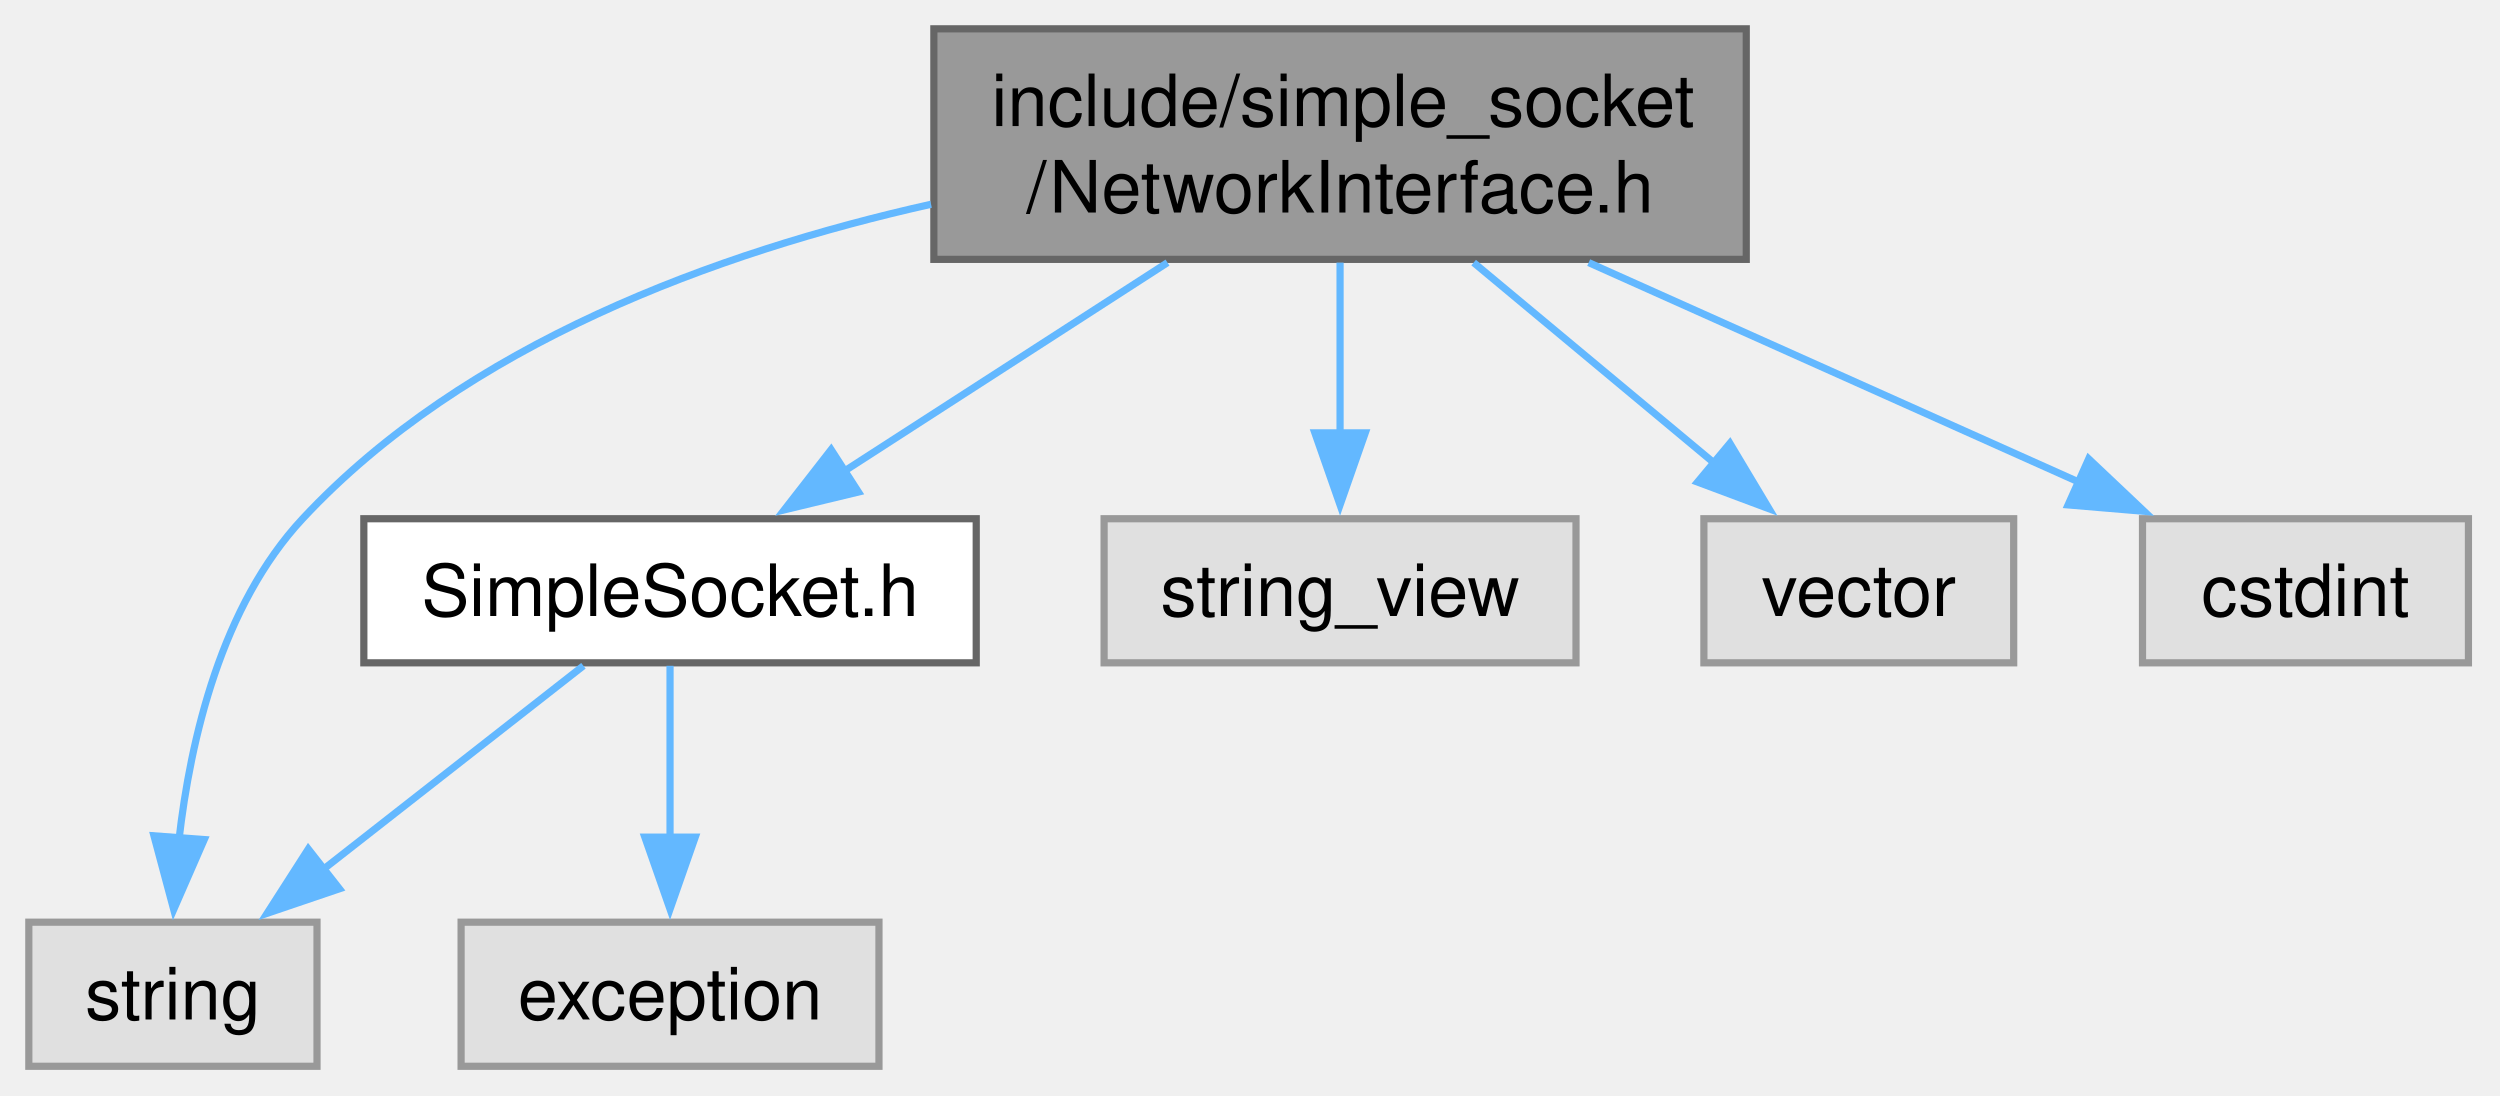
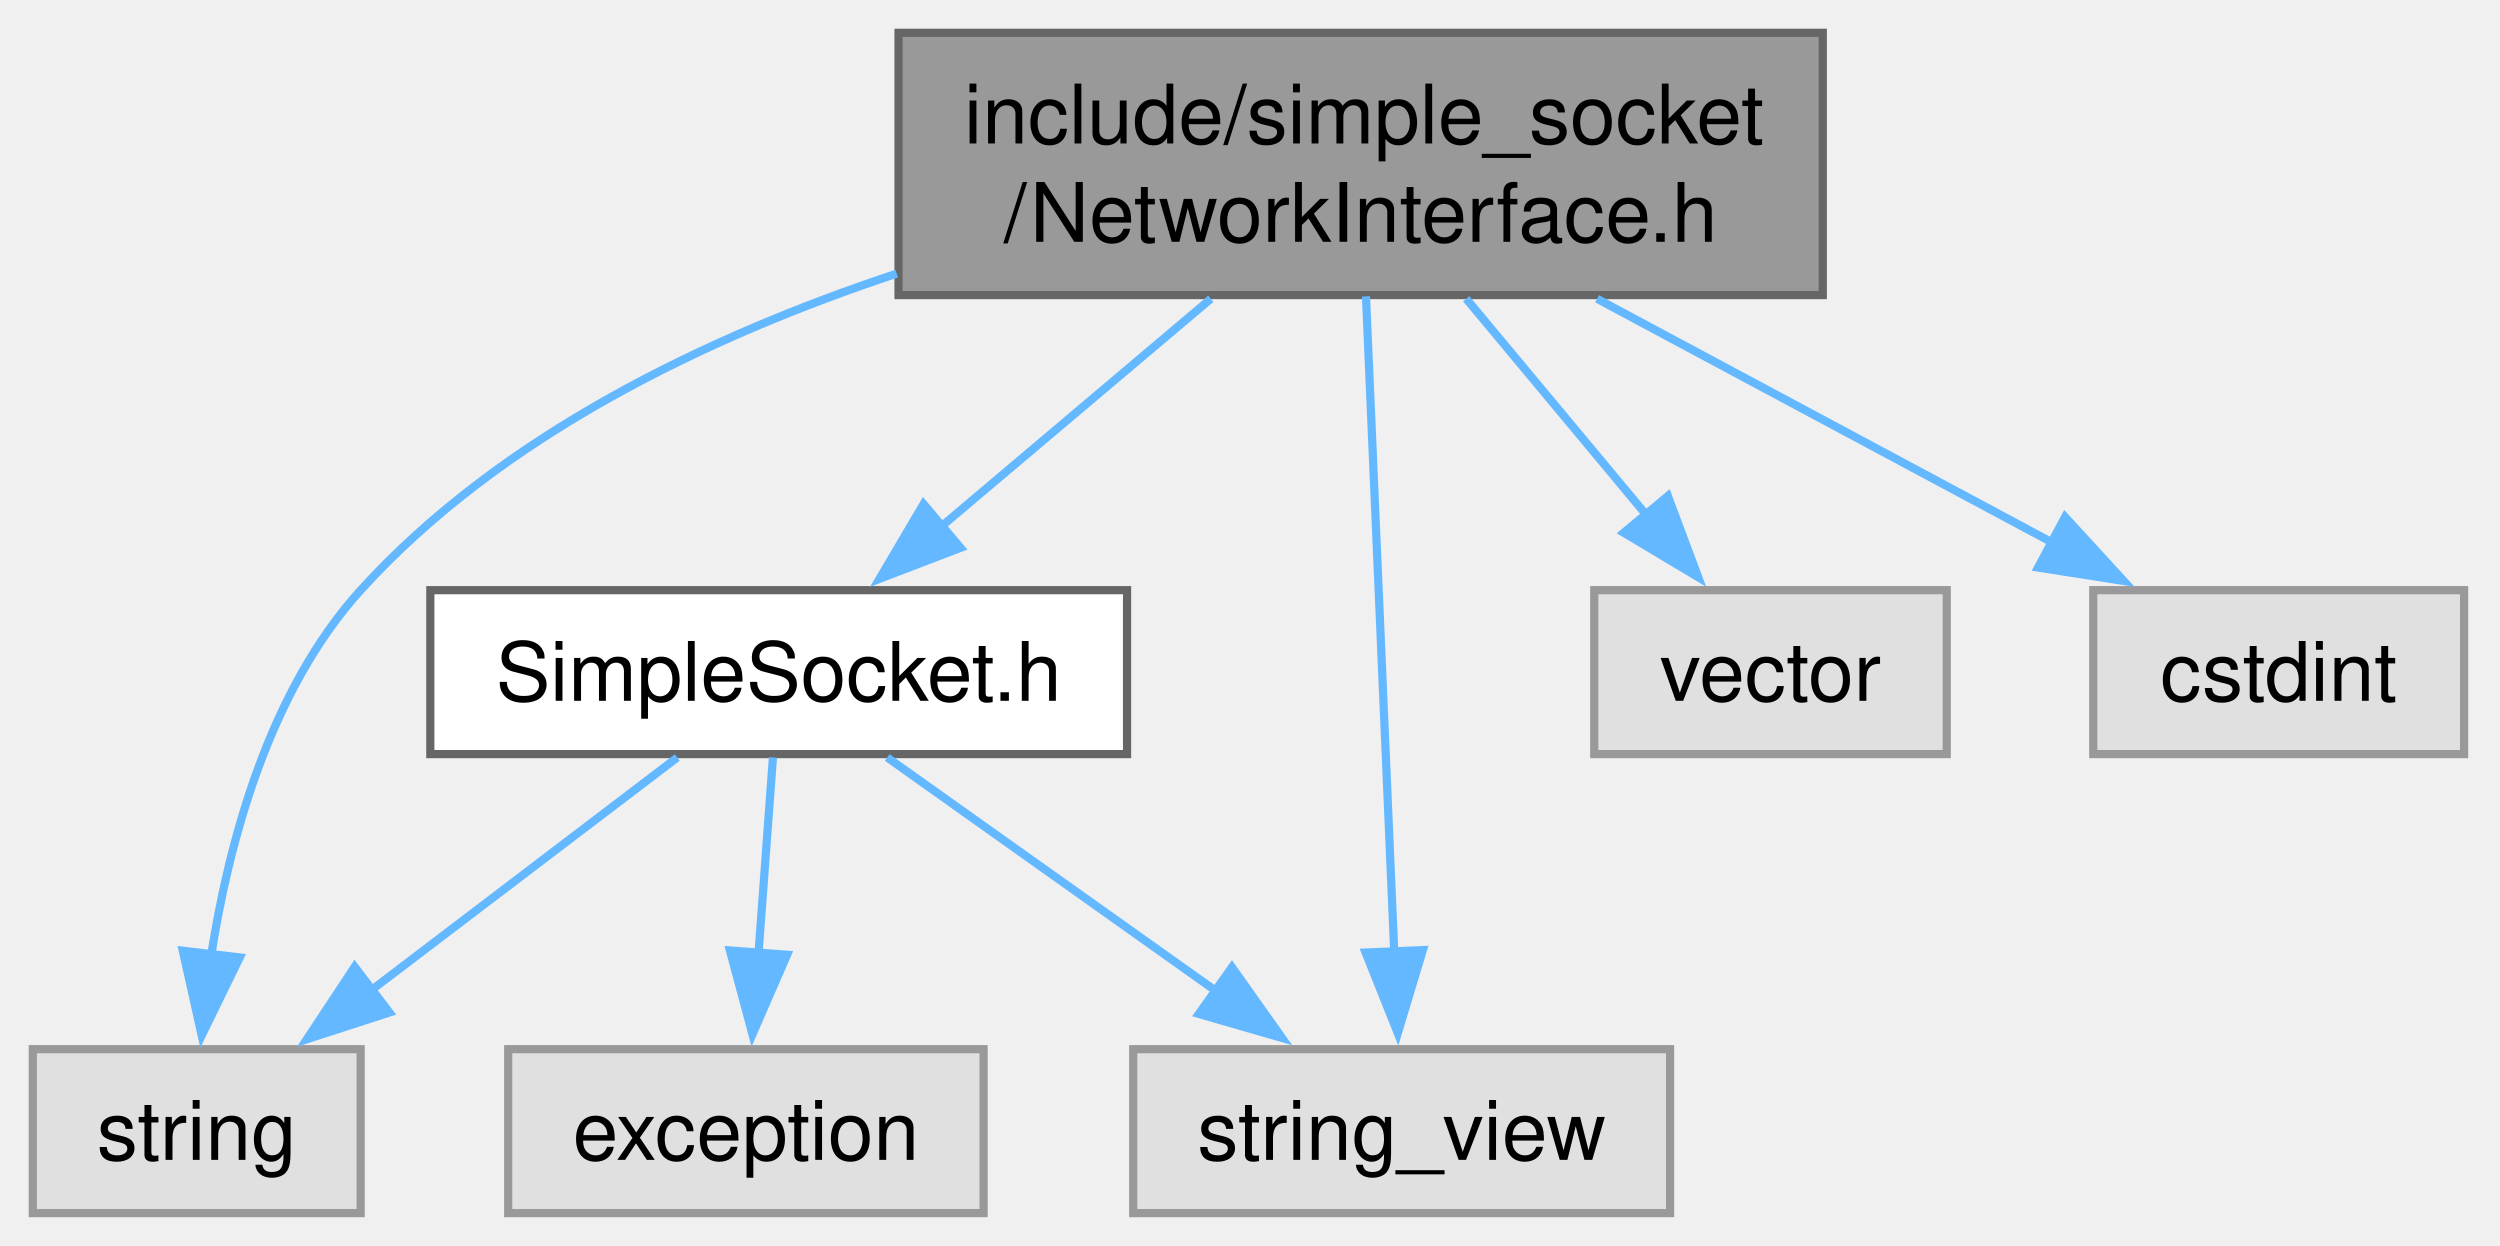
- <svg xmlns="http://www.w3.org/2000/svg" xmlns:xlink="http://www.w3.org/1999/xlink" width="347pt" height="152pt" viewBox="0.00 0.00 347.00 152.00">
+ <svg xmlns="http://www.w3.org/2000/svg" xmlns:xlink="http://www.w3.org/1999/xlink" width="305pt" height="152pt" viewBox="0.00 0.00 305.00 152.00">
  <g id="graph0" class="graph" transform="scale(1 1) rotate(0) translate(4 148)">
    <g id="Node000001" class="node">
      <g id="a_Node000001">
        <a xlink:title=" ">
-           <polygon fill="#999999" stroke="#666666" points="238.38,-144 125.62,-144 125.62,-112 238.38,-112 238.38,-144" />
-           <text xml:space="preserve" text-anchor="start" x="133.62" y="-130.5" font-family="Helvetica,sans-Serif" font-size="10.00">include/simple_socket</text>
-           <text xml:space="preserve" text-anchor="middle" x="182" y="-118.5" font-family="Helvetica,sans-Serif" font-size="10.00">/NetworkInterface.h</text>
+           <polygon fill="#999999" stroke="#666666" points="218.38,-144 105.62,-144 105.62,-112 218.38,-112 218.38,-144" />
+           <text xml:space="preserve" text-anchor="start" x="113.62" y="-130.5" font-family="Helvetica,sans-Serif" font-size="10.00">include/simple_socket</text>
+           <text xml:space="preserve" text-anchor="middle" x="162" y="-118.5" font-family="Helvetica,sans-Serif" font-size="10.00">/NetworkInterface.h</text>
        </a>
      </g>
    </g>
    <g id="Node000002" class="node">
      <g id="a_Node000002">
        <a xlink:href="SimpleSocket_8h.html" target="_top" xlink:title=" ">
-           <polygon fill="white" stroke="#666666" points="131.5,-76 46.5,-76 46.5,-56 131.5,-56 131.5,-76" />
-           <text xml:space="preserve" text-anchor="middle" x="89" y="-62.5" font-family="Helvetica,sans-Serif" font-size="10.00">SimpleSocket.h</text>
+           <polygon fill="white" stroke="#666666" points="133.5,-76 48.5,-76 48.5,-56 133.5,-56 133.5,-76" />
+           <text xml:space="preserve" text-anchor="middle" x="91" y="-62.5" font-family="Helvetica,sans-Serif" font-size="10.00">SimpleSocket.h</text>
        </a>
      </g>
    </g>
    <g id="edge1_Node000001_Node000002" class="edge">
      <g id="a_edge1_Node000001_Node000002">
        <a xlink:title=" ">
-           <path fill="none" stroke="#63b8ff" d="M158.05,-111.55C144.19,-102.61 126.81,-91.39 112.95,-82.45" />
-           <polygon fill="#63b8ff" stroke="#63b8ff" points="115.15,-79.71 104.85,-77.23 111.36,-85.59 115.15,-79.71" />
+           <path fill="none" stroke="#63b8ff" d="M143.72,-111.55C133.65,-103.04 121.15,-92.48 110.84,-83.77" />
+           <polygon fill="#63b8ff" stroke="#63b8ff" points="113.19,-81.17 103.29,-77.38 108.67,-86.51 113.19,-81.17" />
        </a>
      </g>
    </g>
    <g id="Node000003" class="node">
      <g id="a_Node000003">
        <a xlink:title=" ">
          <polygon fill="#e0e0e0" stroke="#999999" points="40,-20 0,-20 0,0 40,0 40,-20" />
          <text xml:space="preserve" text-anchor="middle" x="20" y="-6.5" font-family="Helvetica,sans-Serif" font-size="10.00">string</text>
        </a>
      </g>
    </g>
-     <g id="edge4_Node000001_Node000003" class="edge">
-       <g id="a_edge4_Node000001_Node000003">
+     <g id="edge5_Node000001_Node000003" class="edge">
+       <g id="a_edge5_Node000001_Node000003">
        <a xlink:title=" ">
-           <path fill="none" stroke="#63b8ff" d="M125.23,-119.65C95.47,-112.98 60.6,-100.25 38,-76 26.76,-63.94 22.44,-45.49 20.83,-31.33" />
-           <polygon fill="#63b8ff" stroke="#63b8ff" points="24.35,-31.47 20.11,-21.76 17.37,-31.99 24.35,-31.47" />
+           <path fill="none" stroke="#63b8ff" d="M105.4,-114.62C82.33,-106.97 57.12,-94.87 40,-76 28.83,-63.69 23.9,-45.26 21.72,-31.17" />
+           <polygon fill="#63b8ff" stroke="#63b8ff" points="25.25,-31.19 20.61,-21.67 18.3,-32.01 25.25,-31.19" />
+         </a>
+       </g>
+     </g>
+     <g id="Node000004" class="node">
+       <g id="a_Node000004">
+         <a xlink:title=" ">
+           <polygon fill="#e0e0e0" stroke="#999999" points="199.75,-20 134.25,-20 134.25,0 199.75,0 199.75,-20" />
+           <text xml:space="preserve" text-anchor="middle" x="167" y="-6.5" font-family="Helvetica,sans-Serif" font-size="10.00">string_view</text>
+         </a>
+       </g>
+     </g>
+     <g id="edge6_Node000001_Node000004" class="edge">
+       <g id="a_edge6_Node000001_Node000004">
+         <a xlink:title=" ">
+           <path fill="none" stroke="#63b8ff" d="M162.65,-111.84C163.54,-91.32 165.12,-54.63 166.11,-31.62" />
+           <polygon fill="#63b8ff" stroke="#63b8ff" points="169.59,-32.09 166.53,-21.95 162.6,-31.79 169.59,-32.09" />
+         </a>
+       </g>
+     </g>
+     <g id="Node000006" class="node">
+       <g id="a_Node000006">
+         <a xlink:title=" ">
+           <polygon fill="#e0e0e0" stroke="#999999" points="233.5,-76 190.5,-76 190.5,-56 233.5,-56 233.5,-76" />
+           <text xml:space="preserve" text-anchor="middle" x="212" y="-62.5" font-family="Helvetica,sans-Serif" font-size="10.00">vector</text>
+         </a>
+       </g>
+     </g>
+     <g id="edge7_Node000001_Node000006" class="edge">
+       <g id="a_edge7_Node000001_Node000006">
+         <a xlink:title=" ">
+           <path fill="none" stroke="#63b8ff" d="M174.88,-111.55C181.6,-103.48 189.88,-93.55 196.9,-85.12" />
+           <polygon fill="#63b8ff" stroke="#63b8ff" points="199.48,-87.49 203.19,-77.57 194.1,-83.01 199.48,-87.49" />
+         </a>
+       </g>
+     </g>
+     <g id="Node000007" class="node">
+       <g id="a_Node000007">
+         <a xlink:title=" ">
+           <polygon fill="#e0e0e0" stroke="#999999" points="296.62,-76 251.38,-76 251.38,-56 296.62,-56 296.62,-76" />
+           <text xml:space="preserve" text-anchor="middle" x="274" y="-62.5" font-family="Helvetica,sans-Serif" font-size="10.00">cstdint</text>
+         </a>
+       </g>
+     </g>
+     <g id="edge8_Node000001_Node000007" class="edge">
+       <g id="a_edge8_Node000001_Node000007">
+         <a xlink:title=" ">
+           <path fill="none" stroke="#63b8ff" d="M190.84,-111.55C208.02,-102.35 229.69,-90.74 246.61,-81.68" />
+           <polygon fill="#63b8ff" stroke="#63b8ff" points="247.94,-84.93 255.1,-77.12 244.64,-78.76 247.94,-84.93" />
+         </a>
+       </g>
+     </g>
+     <g id="edge2_Node000002_Node000003" class="edge">
+       <g id="a_edge2_Node000002_Node000003">
+         <a xlink:title=" ">
+           <path fill="none" stroke="#63b8ff" d="M78.63,-55.59C68.35,-47.77 53.48,-36.46 41.29,-27.19" />
+           <polygon fill="#63b8ff" stroke="#63b8ff" points="43.51,-24.48 33.43,-21.21 39.27,-30.05 43.51,-24.48" />
+         </a>
+       </g>
+     </g>
+     <g id="edge3_Node000002_Node000004" class="edge">
+       <g id="a_edge3_Node000002_Node000004">
+         <a xlink:title=" ">
+           <path fill="none" stroke="#63b8ff" d="M104.24,-55.59C115.29,-47.74 131.28,-36.38 144.36,-27.09" />
+           <polygon fill="#63b8ff" stroke="#63b8ff" points="146.3,-30 152.42,-21.36 142.25,-24.3 146.3,-30" />
        </a>
      </g>
    </g>
    <g id="Node000005" class="node">
      <g id="a_Node000005">
        <a xlink:title=" ">
-           <polygon fill="#e0e0e0" stroke="#999999" points="214.75,-76 149.25,-76 149.25,-56 214.75,-56 214.75,-76" />
-           <text xml:space="preserve" text-anchor="middle" x="182" y="-62.5" font-family="Helvetica,sans-Serif" font-size="10.00">string_view</text>
+           <polygon fill="#e0e0e0" stroke="#999999" points="116,-20 58,-20 58,0 116,0 116,-20" />
+           <text xml:space="preserve" text-anchor="middle" x="87" y="-6.5" font-family="Helvetica,sans-Serif" font-size="10.00">exception</text>
        </a>
      </g>
    </g>
-     <g id="edge5_Node000001_Node000005" class="edge">
-       <g id="a_edge5_Node000001_Node000005">
+     <g id="edge4_Node000002_Node000005" class="edge">
+       <g id="a_edge4_Node000002_Node000005">
        <a xlink:title=" ">
-           <path fill="none" stroke="#63b8ff" d="M182,-111.55C182,-104.34 182,-95.66 182,-87.88" />
-           <polygon fill="#63b8ff" stroke="#63b8ff" points="185.5,-87.92 182,-77.92 178.5,-87.92 185.5,-87.92" />
-         </a>
-       </g>
-     </g>
-     <g id="Node000006" class="node">
-       <g id="a_Node000006">
-         <a xlink:title=" ">
-           <polygon fill="#e0e0e0" stroke="#999999" points="275.5,-76 232.5,-76 232.5,-56 275.5,-56 275.5,-76" />
-           <text xml:space="preserve" text-anchor="middle" x="254" y="-62.5" font-family="Helvetica,sans-Serif" font-size="10.00">vector</text>
-         </a>
-       </g>
-     </g>
-     <g id="edge6_Node000001_Node000006" class="edge">
-       <g id="a_edge6_Node000001_Node000006">
-         <a xlink:title=" ">
-           <path fill="none" stroke="#63b8ff" d="M200.54,-111.55C210.75,-103.04 223.43,-92.48 233.88,-83.77" />
-           <polygon fill="#63b8ff" stroke="#63b8ff" points="236.11,-86.47 241.55,-77.38 231.62,-81.09 236.11,-86.47" />
-         </a>
-       </g>
-     </g>
-     <g id="Node000007" class="node">
-       <g id="a_Node000007">
-         <a xlink:title=" ">
-           <polygon fill="#e0e0e0" stroke="#999999" points="338.62,-76 293.38,-76 293.38,-56 338.62,-56 338.62,-76" />
-           <text xml:space="preserve" text-anchor="middle" x="316" y="-62.5" font-family="Helvetica,sans-Serif" font-size="10.00">cstdint</text>
-         </a>
-       </g>
-     </g>
-     <g id="edge7_Node000001_Node000007" class="edge">
-       <g id="a_edge7_Node000001_Node000007">
-         <a xlink:title=" ">
-           <path fill="none" stroke="#63b8ff" d="M216.51,-111.55C237.54,-102.13 264.21,-90.19 284.65,-81.04" />
-           <polygon fill="#63b8ff" stroke="#63b8ff" points="285.91,-84.31 293.61,-77.03 283.05,-77.92 285.91,-84.31" />
-         </a>
-       </g>
-     </g>
-     <g id="edge2_Node000002_Node000003" class="edge">
-       <g id="a_edge2_Node000002_Node000003">
-         <a xlink:title=" ">
-           <path fill="none" stroke="#63b8ff" d="M76.98,-55.59C66.99,-47.77 52.54,-36.46 40.69,-27.19" />
-           <polygon fill="#63b8ff" stroke="#63b8ff" points="43.11,-24.64 33.07,-21.23 38.79,-30.15 43.11,-24.64" />
-         </a>
-       </g>
-     </g>
-     <g id="Node000004" class="node">
-       <g id="a_Node000004">
-         <a xlink:title=" ">
-           <polygon fill="#e0e0e0" stroke="#999999" points="118,-20 60,-20 60,0 118,0 118,-20" />
-           <text xml:space="preserve" text-anchor="middle" x="89" y="-6.5" font-family="Helvetica,sans-Serif" font-size="10.00">exception</text>
-         </a>
-       </g>
-     </g>
-     <g id="edge3_Node000002_Node000004" class="edge">
-       <g id="a_edge3_Node000002_Node000004">
-         <a xlink:title=" ">
-           <path fill="none" stroke="#63b8ff" d="M89,-55.59C89,-49.01 89,-39.96 89,-31.73" />
-           <polygon fill="#63b8ff" stroke="#63b8ff" points="92.5,-31.81 89,-21.81 85.5,-31.81 92.5,-31.81" />
+           <path fill="none" stroke="#63b8ff" d="M90.3,-55.59C89.82,-49.01 89.15,-39.96 88.54,-31.73" />
+           <polygon fill="#63b8ff" stroke="#63b8ff" points="92.03,-31.52 87.8,-21.81 85.05,-32.04 92.03,-31.52" />
        </a>
      </g>
    </g>
  </g>
</svg>
